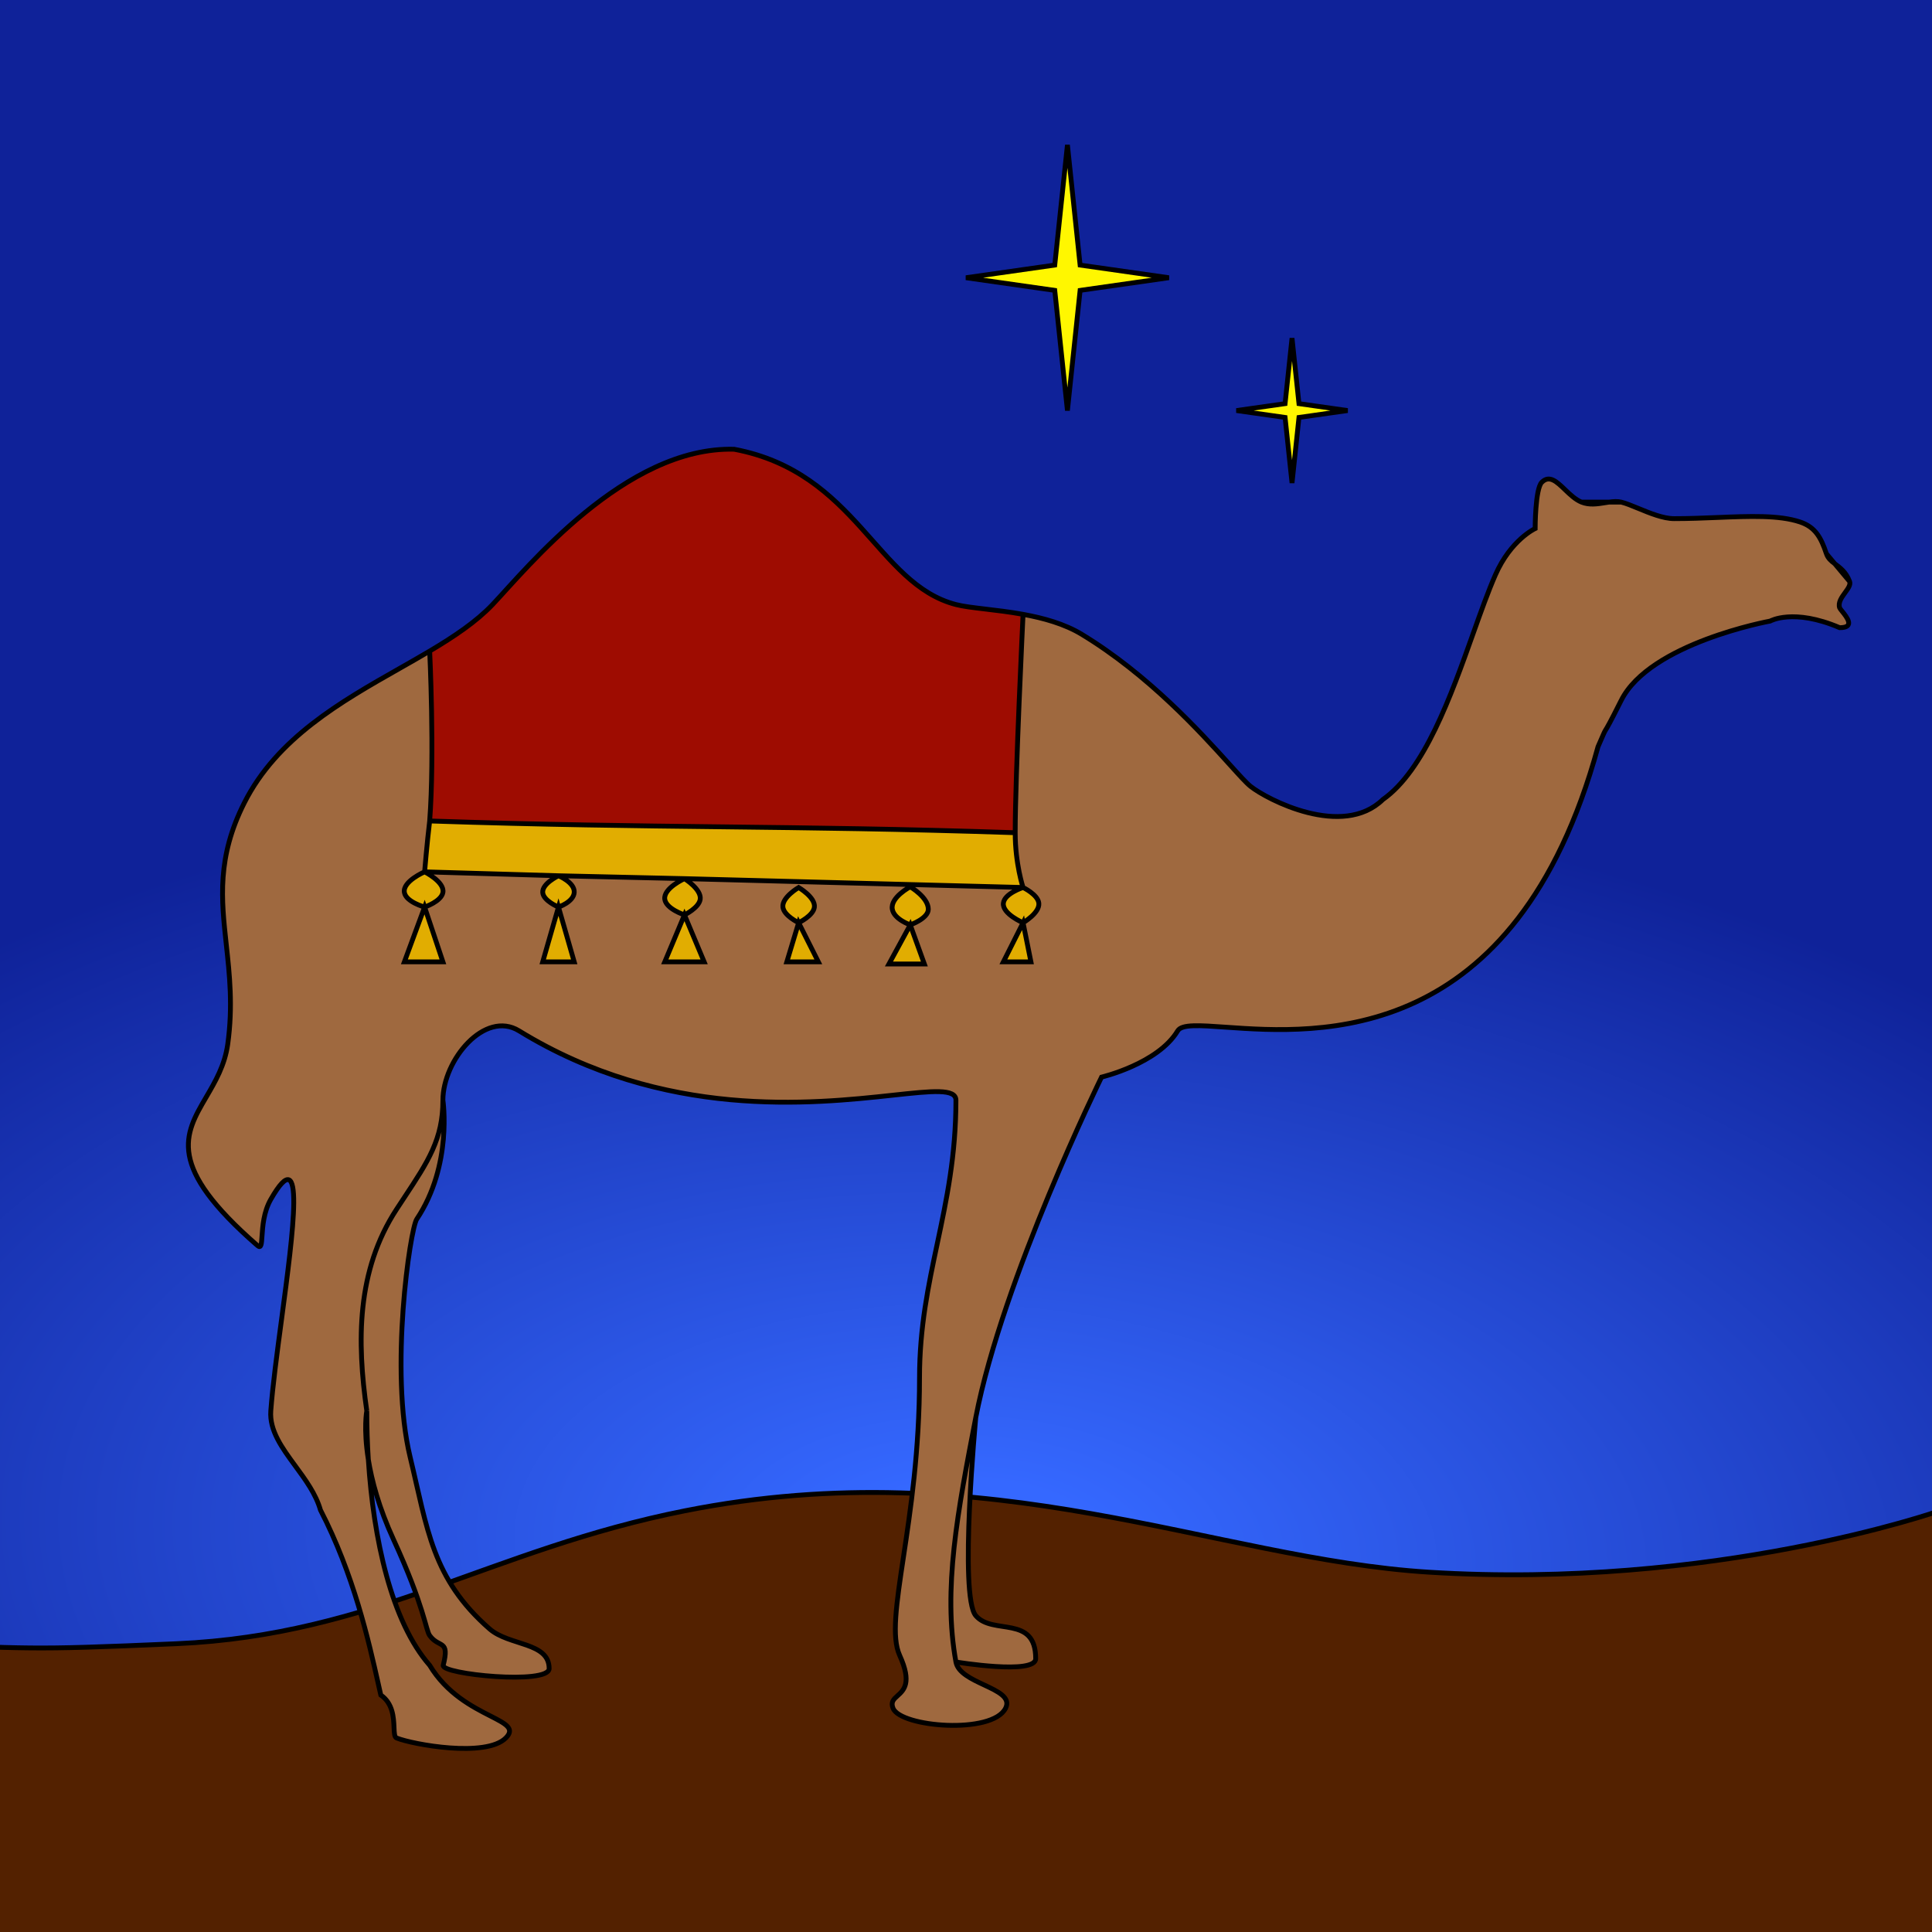
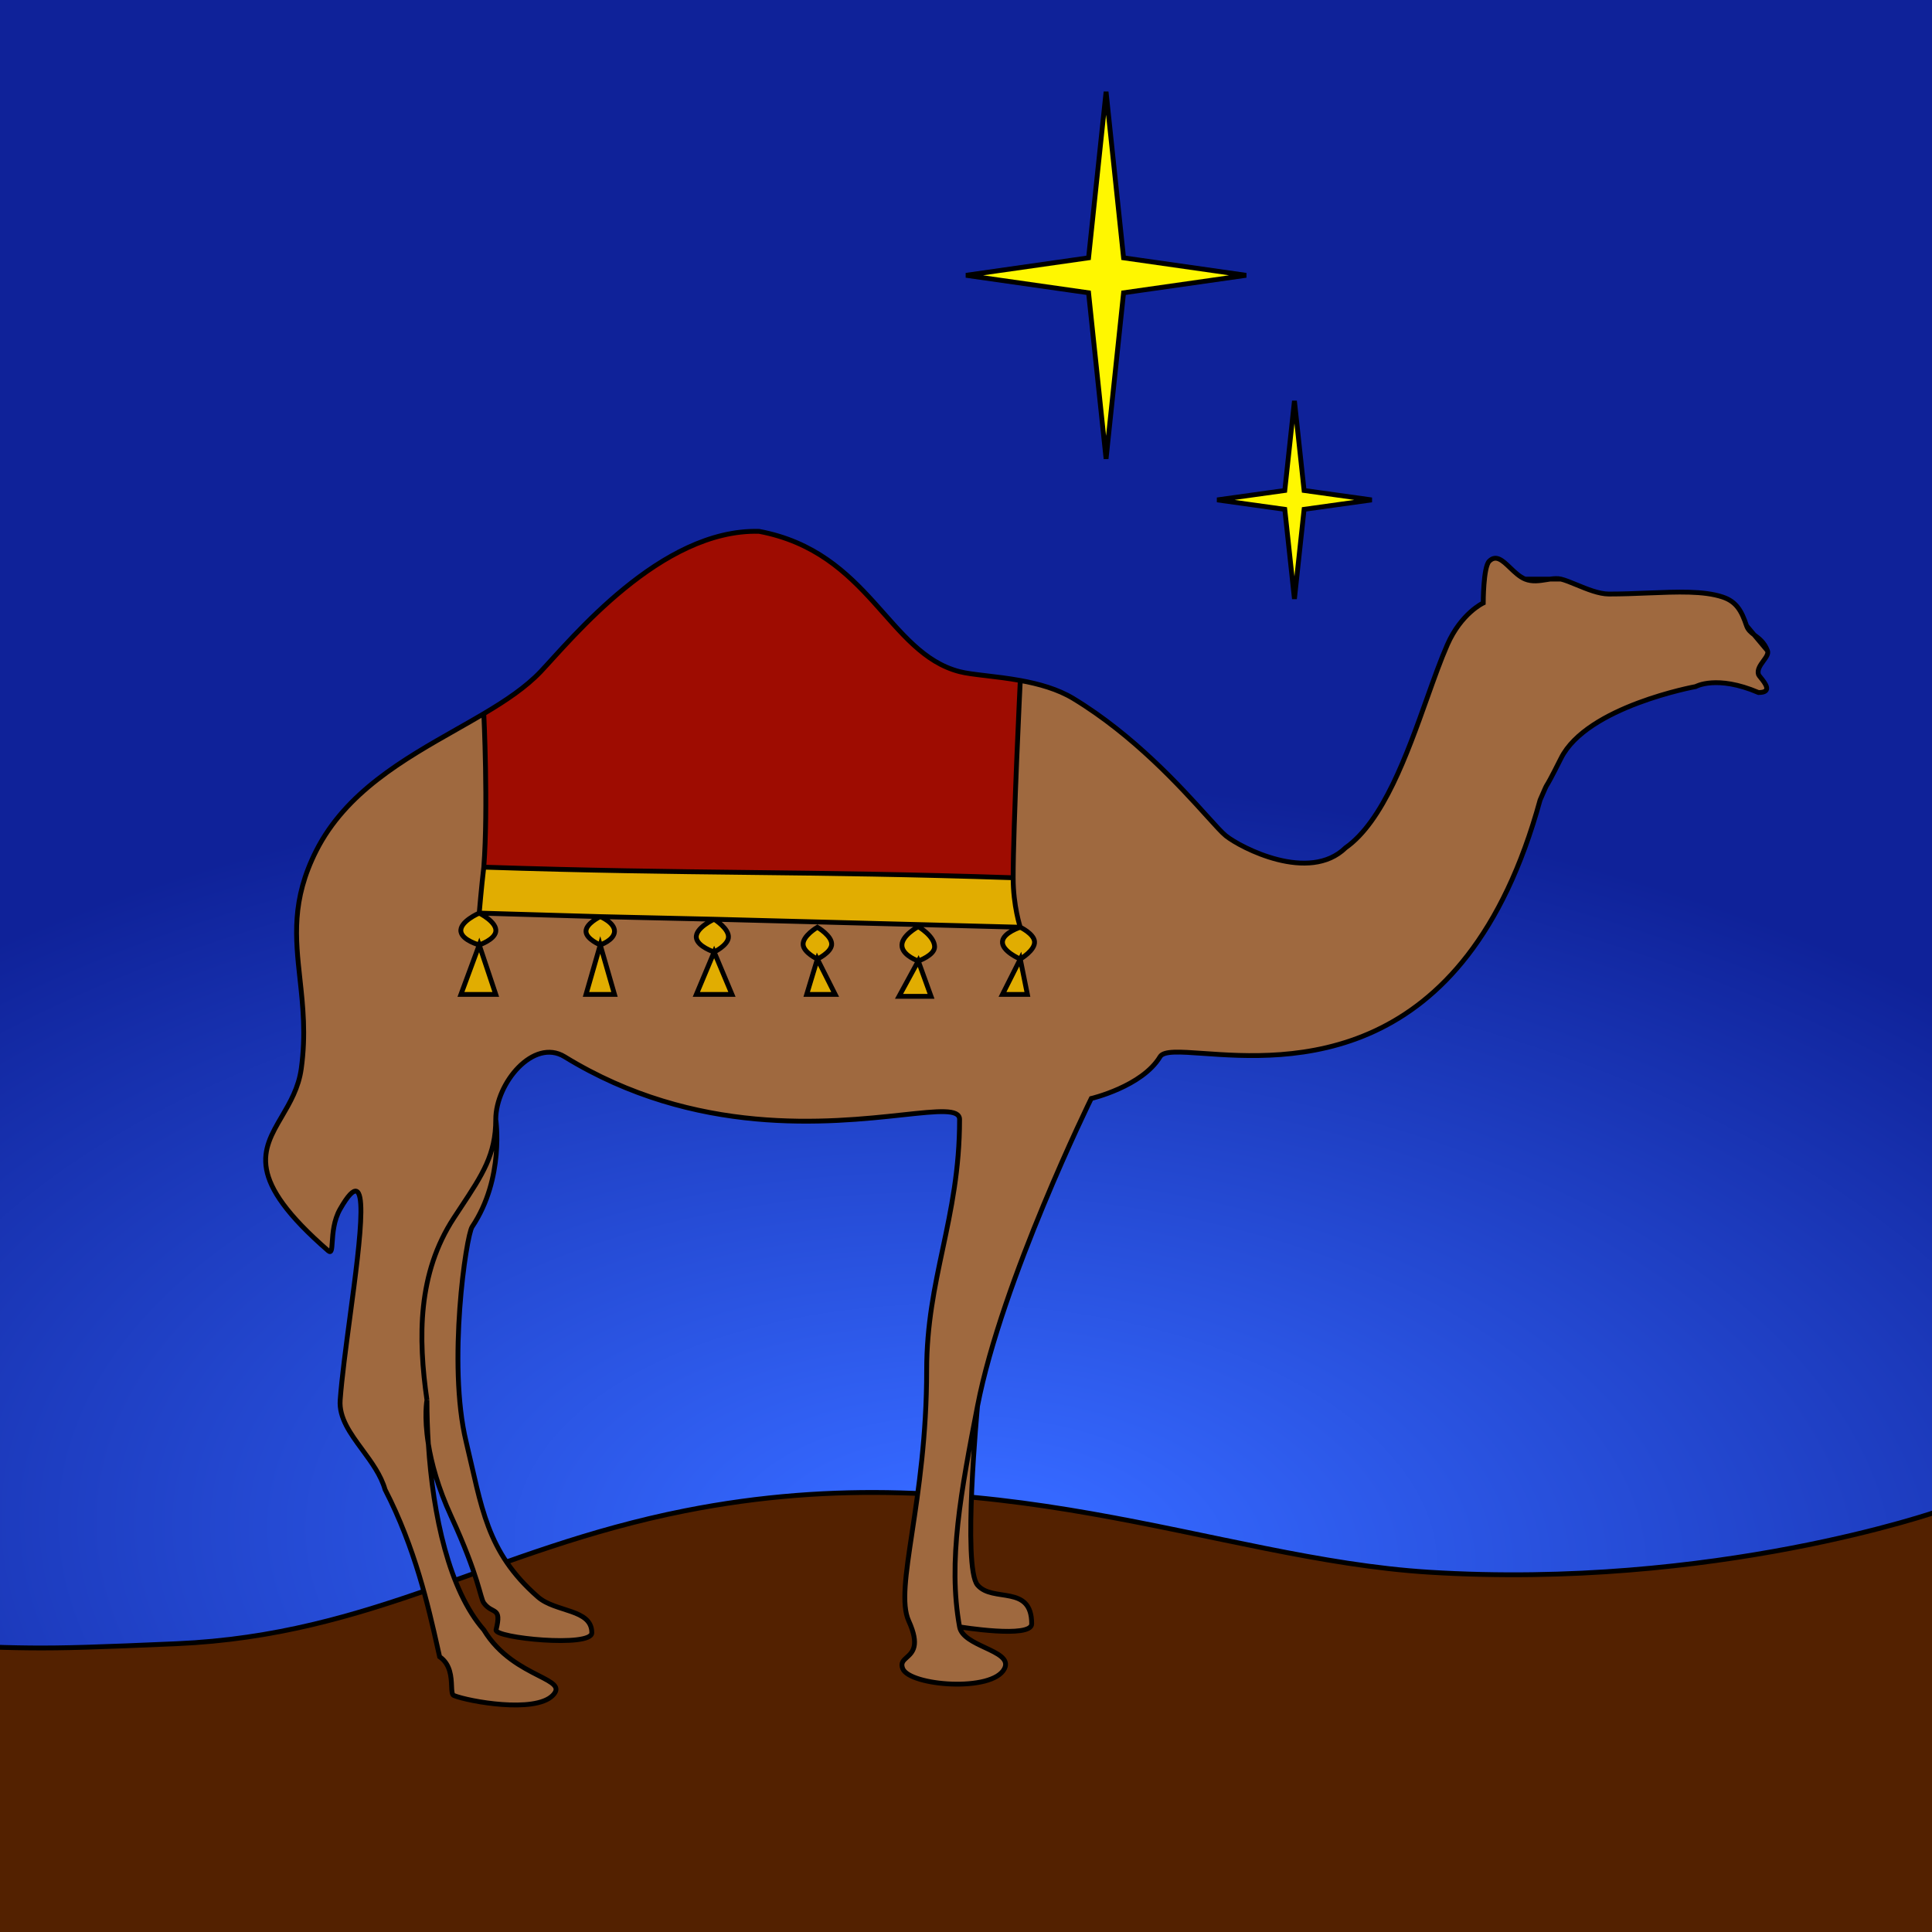
<svg xmlns="http://www.w3.org/2000/svg" width="400" height="400" viewBox="0 0 400 400" fill="none">
  <g clip-path="url(#clip0_76_554)">
    <rect width="400" height="400" fill="url(#paint0_radial_76_554)" />
    <path d="M-138 415.966C-138 415.966 -76.588 338.867 -24.1 340.313C8.639 341.215 3.792 341.739 36.514 340.313C77.388 338.532 101.546 320.791 141.754 312.803C205.212 300.196 251.57 322.739 295.786 325.5C354.891 329.191 401.526 312.803 401.526 312.803L441.026 625.5L-44.974 633.5L-138 415.966Z" fill="#532100" stroke="black" />
-     <path d="M91.699 227.79C91.699 235.834 88.634 240.473 83.722 247.909C83.203 248.694 82.664 249.511 82.105 250.367C73.804 263.074 73.882 277.733 75.938 292.1C75.938 295.371 76.04 298.757 76.259 302.179C76.955 306.527 78.445 312.148 81.487 318.772C87.871 332.679 88.135 337.48 88.958 338.613C90.947 341.349 93.136 339.297 91.765 344.781C91.298 346.651 113.694 348.875 113.694 345.454C113.694 339.938 105.437 340.807 101.359 337.244C89.458 326.848 88.505 316.543 84.913 301.668C80.585 283.746 84.913 254.461 86.283 252.409C93.743 241.237 91.699 227.79 91.699 227.79Z" fill="#9F693F" />
-     <path d="M202.026 293.469C198.26 312.945 195.174 329.045 197.915 344.096C197.915 344.096 214.428 346.822 214.428 343.402C214.428 334.274 205.52 338.613 202.026 334.508C198.533 330.403 202.026 293.469 202.026 293.469Z" fill="#9F693F" />
-     <path d="M197.915 125.166C181.468 120.909 177.357 97.8 152.002 93.011C129.458 92.407 109.016 117.749 101.978 125.166C98.596 128.73 94.03 131.789 88.958 134.802C88.958 134.802 90.002 156.238 88.958 169.973C136.567 171.555 162.576 170.822 210.185 172.404C210.185 160.803 211.815 127.193 211.815 127.193C206.196 126.172 200.83 125.921 197.915 125.166Z" fill="#9E0C01" />
-     <path d="M210.185 172.404C162.576 170.822 136.567 171.555 88.958 169.973C88.422 174.403 87.91 180.506 87.91 180.506L115.626 181.316L141.711 181.913L211.815 183.747C211.815 183.747 210.185 178.886 210.185 172.404Z" fill="#E1AD01" />
-     <path fill-rule="evenodd" clip-rule="evenodd" d="M184.918 226.741C168.129 228.556 137.483 231.868 107.46 213.422C100.361 209.061 91.699 219.468 91.699 227.79C91.699 235.834 88.634 240.473 83.722 247.909C83.203 248.694 82.664 249.511 82.105 250.367C73.804 263.074 73.882 277.733 75.938 292.1C75.938 295.371 76.04 298.757 76.259 302.179C77.306 318.552 81.022 335.726 88.958 344.781C92.496 350.66 97.829 353.383 101.477 355.245C104.746 356.914 106.662 357.892 104.719 359.832C100.607 363.937 85.531 361.2 82.105 359.832C81.662 359.655 81.627 358.809 81.579 357.671C81.494 355.644 81.37 352.69 78.84 350.938C78.683 350.248 78.521 349.525 78.353 348.772C76.298 339.611 73.244 325.998 66.344 312.625C65.398 309.312 63.236 306.365 61.136 303.503C58.397 299.769 55.762 296.178 56.065 292.1C56.441 287.027 57.363 280.124 58.296 273.14C60.759 254.692 63.298 235.676 56.065 248.314C54.579 250.911 54.379 253.925 54.246 255.914C54.135 257.594 54.072 258.544 53.324 257.893C34.358 241.385 38.154 234.896 42.703 227.121C44.564 223.94 46.55 220.544 47.156 216.159C48.24 208.314 47.529 201.786 46.855 195.605C45.825 186.154 44.883 177.514 50.583 166.215C57.355 152.791 70.631 145.256 82.707 138.402C84.842 137.19 86.94 136 88.958 134.802C88.958 134.802 90.002 156.238 88.958 169.973C88.422 174.403 87.91 180.506 87.91 180.506C87.91 180.506 83.334 182.466 83.722 184.766C84.059 186.757 87.91 187.798 87.91 187.798L83.722 199.142H91.699L87.91 187.798C87.91 187.798 91.38 186.634 91.699 184.766C92.073 182.571 87.91 180.506 87.91 180.506L115.626 181.316C115.626 181.316 112.245 182.916 112.365 184.766C112.477 186.501 115.626 187.798 115.626 187.798L112.365 199.142H118.886L115.626 187.798C115.626 187.798 118.762 186.746 118.886 184.766C119.017 182.685 115.626 181.316 115.626 181.316L141.711 181.913C141.711 181.913 137.322 183.895 137.635 186.178C137.911 188.192 141.711 189.419 141.711 189.419L137.635 199.142H145.787L141.711 189.419C141.711 189.419 144.729 187.957 144.972 186.178C145.255 184.101 141.711 181.913 141.711 181.913L211.815 183.747C211.815 183.747 207.964 184.967 207.739 186.988C207.492 189.219 211.815 191.039 211.815 191.039L207.739 199.142H213.445L211.815 191.039C211.815 191.039 215.3 189.006 215.076 186.988C214.877 185.204 211.815 183.747 211.815 183.747C211.815 183.747 210.185 178.886 210.185 172.404C210.185 160.803 211.815 127.193 211.815 127.193C216.027 127.959 220.382 129.157 223.955 131.323C237.825 139.735 248.578 151.635 254.553 158.246C256.568 160.476 258.039 162.104 258.903 162.795C262.33 165.531 277.966 173.665 286.314 165.531C294.924 159.464 300.392 144.109 304.981 131.22C306.601 126.67 308.112 122.427 309.613 119.009C312.797 111.757 317.836 109.43 317.836 109.43C317.836 109.43 317.836 101.22 319.207 99.852C320.785 98.276 322.295 99.724 324.01 101.371C325.053 102.372 326.173 103.446 327.43 103.957C329.044 104.614 330.714 104.343 332.286 104.089C332.573 104.043 332.857 103.997 333.137 103.957H335.653C336.621 104.193 337.848 104.699 339.188 105.251C341.586 106.24 344.345 107.378 346.618 107.378C349.685 107.378 352.692 107.256 355.564 107.14C362.317 106.866 368.331 106.622 372.657 108.062C375.82 109.115 377.001 111.247 378.14 114.644C378.455 115.583 379.119 116.143 379.88 116.724L382.936 120.377C383.195 121.064 382.623 121.85 382.004 122.7C381.29 123.682 380.514 124.75 380.881 125.85C380.923 125.977 381.128 126.231 381.387 126.553C382.368 127.768 384.132 129.955 380.881 129.955C371.287 125.85 366.49 128.587 366.49 128.587C366.49 128.587 341.604 133.125 335.653 145.007C333.255 149.795 332.723 150.655 332.458 151.084C332.422 151.141 332.392 151.19 332.363 151.24C332.169 151.567 332.016 151.918 330.856 154.585C313.78 216.919 272.828 214.018 253.746 212.667C248.324 212.283 244.668 212.024 243.828 213.422C239.716 220.264 228.066 223.001 228.066 223.001C228.066 223.001 207.595 264.668 202.026 293.469C198.26 312.945 195.174 329.045 197.915 344.096C198.317 346.303 201.127 347.62 203.745 348.846C206.644 350.205 209.307 351.453 208.194 353.675C205.453 359.148 186.469 357.603 184.895 353.675C184.379 352.387 185.03 351.803 185.823 351.091C187.137 349.912 188.84 348.384 186.265 342.728C184.55 338.96 185.583 332.105 187.042 322.421C188.497 312.763 190.377 300.29 190.377 285.259C190.377 274.82 192.203 266.205 194.057 257.454C195.971 248.426 197.915 239.255 197.915 227.79C197.915 225.337 193.037 225.864 184.918 226.741ZM162.09 187.798C161.866 185.78 165.351 183.747 165.351 183.747C165.351 183.747 168.836 185.78 168.611 187.798C168.413 189.583 165.351 191.039 165.351 191.039L169.427 199.142H162.905L165.351 191.039C165.351 191.039 162.288 189.583 162.09 187.798ZM188.455 183.603C188.455 183.603 184.302 185.783 184.742 188.243C185.119 190.346 188.455 191.484 188.455 191.484L184.047 199.586H191.381L188.455 191.484C188.455 191.484 192.196 190.176 192.196 188.243C192.196 185.773 188.455 183.603 188.455 183.603Z" fill="#9F693F" />
-     <path d="M87.91 180.506C87.91 180.506 83.334 182.466 83.722 184.766C84.059 186.757 87.91 187.798 87.91 187.798C87.91 187.798 91.38 186.634 91.699 184.766C92.073 182.571 87.91 180.506 87.91 180.506Z" fill="#E1AD01" />
-     <path d="M87.91 187.798L83.722 199.142H91.699L87.91 187.798Z" fill="#E1AD01" />
-     <path d="M115.626 181.316C115.626 181.316 112.245 182.916 112.365 184.766C112.477 186.501 115.626 187.798 115.626 187.798C115.626 187.798 118.762 186.746 118.886 184.766C119.017 182.685 115.626 181.316 115.626 181.316Z" fill="#E1AD01" />
-     <path d="M115.626 187.798L112.365 199.142H118.886L115.626 187.798Z" fill="#E1AD01" />
-     <path d="M141.711 181.913C141.711 181.913 137.322 183.895 137.635 186.178C137.911 188.192 141.711 189.419 141.711 189.419C141.711 189.419 144.729 187.957 144.972 186.178C145.255 184.101 141.711 181.913 141.711 181.913Z" fill="#E1AD01" />
-     <path d="M141.711 189.419L137.635 199.142H145.787L141.711 189.419Z" fill="#E1AD01" />
-     <path d="M165.351 183.747C165.351 183.747 161.866 185.78 162.09 187.798C162.288 189.583 165.351 191.039 165.351 191.039L162.905 199.142H169.427L165.351 191.039C165.351 191.039 168.413 189.583 168.611 187.798C168.836 185.78 165.351 183.747 165.351 183.747Z" fill="#E1AD01" />
-     <path d="M188.455 183.603C188.455 183.603 184.302 185.783 184.742 188.243C185.119 190.346 188.455 191.484 188.455 191.484L184.047 199.586H191.381L188.455 191.484C188.455 191.484 192.196 190.176 192.196 188.243C192.196 185.773 188.455 183.603 188.455 183.603Z" fill="#E1AD01" />
-     <path d="M211.815 183.747C211.815 183.747 207.964 184.967 207.739 186.988C207.492 189.219 211.815 191.039 211.815 191.039L207.739 199.142H213.445L211.815 191.039C211.815 191.039 215.3 189.006 215.076 186.988C214.877 185.204 211.815 183.747 211.815 183.747Z" fill="#E1AD01" />
-     <path d="M197.915 344.096C195.174 329.045 198.26 312.945 202.026 293.469M197.915 344.096C197.915 344.096 214.428 346.822 214.428 343.402C214.428 334.274 205.52 338.613 202.026 334.508C198.533 330.403 202.026 293.469 202.026 293.469M197.915 344.096C198.317 346.303 201.127 347.62 203.745 348.846C206.644 350.205 209.307 351.453 208.194 353.675C205.453 359.148 186.469 357.603 184.895 353.675C184.379 352.387 185.03 351.803 185.823 351.091C187.137 349.912 188.84 348.384 186.265 342.728C184.55 338.96 185.583 332.105 187.042 322.421C188.497 312.763 190.377 300.29 190.377 285.259C190.377 274.82 192.203 266.205 194.057 257.454C195.971 248.426 197.915 239.255 197.915 227.79C197.915 225.337 193.037 225.864 184.918 226.741C168.129 228.556 137.483 231.868 107.46 213.422C100.361 209.061 91.699 219.468 91.699 227.79M202.026 293.469C207.595 264.668 228.066 223.001 228.066 223.001C228.066 223.001 239.716 220.264 243.828 213.422C244.668 212.024 248.324 212.283 253.746 212.667C272.828 214.018 313.78 216.919 330.856 154.585C332.016 151.918 332.169 151.567 332.363 151.24C332.392 151.19 332.422 151.141 332.458 151.084C332.723 150.655 333.255 149.795 335.653 145.007C341.604 133.125 366.49 128.587 366.49 128.587C366.49 128.587 371.287 125.85 380.881 129.955C384.132 129.955 382.368 127.768 381.387 126.553C381.128 126.231 380.923 125.977 380.881 125.85C380.514 124.75 381.29 123.682 382.004 122.7C382.623 121.85 383.195 121.064 382.936 120.377M327.43 103.957H333.137M327.43 103.957C326.173 103.446 325.053 102.372 324.01 101.371C322.295 99.724 320.785 98.276 319.207 99.852C317.836 101.22 317.836 109.43 317.836 109.43C317.836 109.43 312.797 111.757 309.613 119.009C308.112 122.427 306.601 126.67 304.981 131.22C300.392 144.109 294.924 159.464 286.314 165.531C277.966 173.665 262.33 165.531 258.903 162.795C258.039 162.104 256.568 160.476 254.553 158.246C248.578 151.635 237.825 139.735 223.955 131.323C220.382 129.157 216.027 127.959 211.815 127.193M327.43 103.957C329.044 104.614 330.714 104.343 332.286 104.089C332.573 104.043 332.857 103.997 333.137 103.957M91.699 227.79C91.699 227.79 93.743 241.237 86.283 252.409C84.913 254.461 80.585 283.746 84.913 301.668C88.505 316.543 89.458 326.848 101.359 337.244C105.437 340.807 113.694 339.938 113.694 345.454C113.694 348.875 91.298 346.651 91.765 344.781C93.136 339.297 90.947 341.349 88.958 338.613C88.135 337.48 87.871 332.679 81.487 318.772C78.445 312.148 76.955 306.527 76.259 302.179M91.699 227.79C91.699 235.834 88.634 240.473 83.722 247.909C83.203 248.694 82.664 249.511 82.105 250.367C73.804 263.074 73.882 277.733 75.938 292.1M335.653 103.957H333.137M335.653 103.957C334.878 103.768 334.029 103.831 333.137 103.957M335.653 103.957C336.621 104.193 337.848 104.699 339.188 105.251C341.586 106.24 344.345 107.378 346.618 107.378C349.685 107.378 352.692 107.256 355.564 107.14C362.317 106.866 368.331 106.622 372.657 108.062C375.82 109.115 377.001 111.247 378.14 114.644M378.14 114.644C378.455 115.583 379.119 116.143 379.88 116.724M378.14 114.644L379.88 116.724M382.936 120.377L379.88 116.724M382.936 120.377C382.189 118.388 380.941 117.535 379.88 116.724M75.938 292.1C75.938 295.371 76.04 298.757 76.259 302.179M75.938 292.1C75.938 292.1 75.23 295.749 76.259 302.179M76.259 302.179C77.306 318.552 81.022 335.726 88.958 344.781C92.496 350.66 97.829 353.383 101.477 355.245C104.746 356.914 106.662 357.892 104.719 359.832C100.607 363.937 85.531 361.2 82.105 359.832C81.662 359.655 81.627 358.809 81.579 357.671C81.494 355.644 81.37 352.69 78.84 350.938C78.683 350.248 78.521 349.525 78.353 348.772C76.298 339.611 73.244 325.998 66.344 312.625C65.398 309.312 63.236 306.365 61.136 303.503C58.397 299.769 55.762 296.178 56.065 292.1C56.441 287.027 57.363 280.124 58.296 273.14C60.759 254.692 63.298 235.676 56.065 248.314C54.579 250.911 54.379 253.925 54.246 255.914C54.135 257.594 54.072 258.544 53.324 257.893C34.358 241.385 38.154 234.896 42.703 227.121C44.564 223.94 46.55 220.544 47.156 216.159C48.24 208.314 47.529 201.786 46.855 195.605C45.825 186.154 44.883 177.514 50.583 166.215C57.355 152.791 70.631 145.256 82.707 138.402C84.842 137.19 86.94 136 88.958 134.802M88.958 134.802C94.03 131.789 98.596 128.73 101.978 125.166C109.016 117.749 129.458 92.407 152.002 93.011C177.357 97.8 181.468 120.909 197.915 125.166C200.83 125.921 206.196 126.172 211.815 127.193M88.958 134.802C88.958 134.802 90.002 156.238 88.958 169.973M88.958 169.973C136.567 171.555 162.576 170.822 210.185 172.404M88.958 169.973C88.422 174.403 87.91 180.506 87.91 180.506M210.185 172.404C210.185 160.803 211.815 127.193 211.815 127.193M210.185 172.404C210.185 178.886 211.815 183.747 211.815 183.747M87.91 180.506C87.91 180.506 83.334 182.466 83.722 184.766C84.059 186.757 87.91 187.798 87.91 187.798M87.91 180.506C87.91 180.506 92.073 182.571 91.699 184.766C91.38 186.634 87.91 187.798 87.91 187.798M87.91 180.506L115.626 181.316M211.815 183.747L141.711 181.913M211.815 183.747C211.815 183.747 207.964 184.967 207.739 186.988C207.492 189.219 211.815 191.039 211.815 191.039M211.815 183.747C211.815 183.747 214.877 185.204 215.076 186.988C215.3 189.006 211.815 191.039 211.815 191.039M87.91 187.798L83.722 199.142H91.699L87.91 187.798ZM115.626 181.316C115.626 181.316 112.245 182.916 112.365 184.766C112.477 186.501 115.626 187.798 115.626 187.798M115.626 181.316C115.626 181.316 119.017 182.685 118.886 184.766C118.762 186.746 115.626 187.798 115.626 187.798M115.626 181.316L141.711 181.913M115.626 187.798L112.365 199.142H118.886L115.626 187.798ZM141.711 181.913C141.711 181.913 137.322 183.895 137.635 186.178C137.911 188.192 141.711 189.419 141.711 189.419M141.711 181.913C141.711 181.913 145.255 184.101 144.972 186.178C144.729 187.957 141.711 189.419 141.711 189.419M141.711 189.419L137.635 199.142H145.787L141.711 189.419ZM165.351 191.039C165.351 191.039 162.288 189.583 162.09 187.798C161.866 185.78 165.351 183.747 165.351 183.747C165.351 183.747 168.836 185.78 168.611 187.798C168.413 189.583 165.351 191.039 165.351 191.039ZM165.351 191.039L162.905 199.142H169.427L165.351 191.039ZM188.455 191.484C188.455 191.484 185.119 190.346 184.742 188.243C184.302 185.783 188.455 183.603 188.455 183.603C188.455 183.603 192.196 185.773 192.196 188.243C192.196 190.176 188.455 191.484 188.455 191.484ZM188.455 191.484L184.047 199.586H191.381L188.455 191.484ZM211.815 191.039L207.739 199.142H213.445L211.815 191.039Z" stroke="black" />
-     <path d="M218.375 54.881L221 30L223.625 54.881L242 57.5L223.625 60.119L221 85L218.375 60.119L200 57.5L218.375 54.881Z" fill="#FFF700" stroke="black" />
-     <path d="M266.062 83.571L267.5 70L268.938 83.571L279 85L268.938 86.429L267.5 100L266.062 86.429L256 85L266.062 83.571Z" fill="#FFF700" stroke="black" />
+     <path d="M102.643 231.762C102.643 239.028 99.873 243.219 95.432 249.936C94.963 250.646 94.475 251.384 93.97 252.157C86.465 263.636 86.536 276.878 88.394 289.856C88.394 292.811 88.487 295.87 88.685 298.961C89.314 302.889 90.661 307.966 93.411 313.95C99.183 326.513 99.421 330.85 100.165 331.873C101.964 334.345 103.943 332.491 102.704 337.445C102.281 339.134 122.529 341.143 122.529 338.053C122.529 333.071 115.064 333.855 111.377 330.637C100.617 321.245 99.756 311.937 96.508 298.499C92.595 282.31 96.508 255.855 97.747 254.001C104.492 243.909 102.643 231.762 102.643 231.762Z" fill="#9F693F" />
+     <path d="M202.387 291.093C198.983 308.687 196.192 323.23 198.67 336.827C198.67 336.827 213.599 339.289 213.599 336.199C213.599 327.954 205.545 331.873 202.387 328.165C199.229 324.457 202.387 291.093 202.387 291.093Z" fill="#9F693F" />
+     <path d="M198.67 139.057C183.801 135.211 180.084 114.336 157.162 110.01C136.781 109.465 118.3 132.356 111.936 139.057C108.879 142.277 104.751 145.04 100.165 147.761C100.165 147.761 101.109 167.125 100.165 179.533C143.207 180.962 166.721 180.3 209.763 181.729C209.763 171.25 211.237 140.888 211.237 140.888C206.157 139.966 201.306 139.739 198.67 139.057Z" fill="#9E0C01" />
+     <path d="M209.763 181.729C166.721 180.3 143.207 180.962 100.165 179.533C99.681 183.535 99.218 189.048 99.218 189.048L124.275 189.78L147.858 190.319L211.237 191.976C211.237 191.976 209.763 187.584 209.763 181.729Z" fill="#E1AD01" />
+     <path fill-rule="evenodd" clip-rule="evenodd" d="M186.92 230.815C171.742 232.454 144.036 235.446 116.892 218.783C110.475 214.843 102.643 224.245 102.643 231.762C102.643 239.028 99.873 243.219 95.432 249.936C94.963 250.646 94.475 251.384 93.97 252.157C86.465 263.636 86.536 276.878 88.394 289.856C88.394 292.811 88.487 295.87 88.685 298.961C89.632 313.751 92.991 329.266 100.165 337.445C103.365 342.756 108.186 345.215 111.484 346.898C114.439 348.405 116.171 349.289 114.414 351.042C110.697 354.75 97.068 352.278 93.97 351.042C93.57 350.882 93.538 350.118 93.495 349.089C93.418 347.259 93.305 344.59 91.019 343.007C90.877 342.384 90.73 341.731 90.577 341.051C88.72 332.775 85.959 320.478 79.721 308.397C78.866 305.404 76.911 302.743 75.013 300.157C72.536 296.784 70.154 293.54 70.428 289.856C70.768 285.274 71.602 279.038 72.445 272.728C74.672 256.064 76.967 238.886 70.428 250.303C69.084 252.648 68.903 255.371 68.784 257.168C68.683 258.686 68.626 259.543 67.95 258.955C50.803 244.043 54.235 238.181 58.347 231.158C60.03 228.284 61.826 225.217 62.374 221.255C63.354 214.168 62.711 208.271 62.102 202.688C61.17 194.15 60.319 186.345 65.472 176.139C71.594 164.012 83.597 157.205 94.514 151.014C96.445 149.919 98.341 148.844 100.165 147.761C100.165 147.761 101.109 167.125 100.165 179.533C99.681 183.535 99.218 189.048 99.218 189.048C99.218 189.048 95.081 190.819 95.432 192.897C95.736 194.695 99.218 195.636 99.218 195.636L95.432 205.883H102.643L99.218 195.636C99.218 195.636 102.355 194.584 102.643 192.897C102.982 190.914 99.218 189.048 99.218 189.048L124.275 189.78C124.275 189.78 121.219 191.225 121.327 192.897C121.428 194.464 124.275 195.636 124.275 195.636L121.327 205.883H127.223L124.275 195.636C124.275 195.636 127.11 194.685 127.223 192.897C127.341 191.017 124.275 189.78 124.275 189.78L147.858 190.319C147.858 190.319 143.89 192.11 144.173 194.172C144.423 195.992 147.858 197.099 147.858 197.099L144.173 205.883H151.543L147.858 197.099C147.858 197.099 150.586 195.779 150.806 194.172C151.062 192.295 147.858 190.319 147.858 190.319L211.237 191.976C211.237 191.976 207.755 193.078 207.552 194.904C207.328 196.919 211.237 198.563 211.237 198.563L207.552 205.883H212.711L211.237 198.563C211.237 198.563 214.388 196.727 214.185 194.904C214.005 193.292 211.237 191.976 211.237 191.976C211.237 191.976 209.763 187.584 209.763 181.729C209.763 171.25 211.237 140.888 211.237 140.888C215.045 141.58 218.982 142.662 222.212 144.619C234.752 152.218 244.473 162.967 249.875 168.94C251.696 170.954 253.027 172.425 253.808 173.049C256.906 175.521 271.042 182.868 278.589 175.521C286.373 170.04 291.316 156.169 295.465 144.526C296.93 140.415 298.296 136.583 299.653 133.495C302.532 126.944 307.088 124.842 307.088 124.842C307.088 124.842 307.087 117.426 308.326 116.19C309.754 114.766 311.118 116.074 312.669 117.561C313.612 118.466 314.624 119.436 315.761 119.898C317.22 120.491 318.73 120.247 320.151 120.017C320.41 119.975 320.667 119.934 320.92 119.898H323.195C324.07 120.111 325.18 120.568 326.391 121.067C328.559 121.961 331.053 122.988 333.108 122.988C335.881 122.988 338.599 122.878 341.196 122.773C347.302 122.526 352.738 122.305 356.65 123.606C359.509 124.557 360.576 126.483 361.606 129.552C361.891 130.401 362.492 130.906 363.179 131.431L365.943 134.731C366.176 135.351 365.659 136.061 365.1 136.83C364.454 137.717 363.752 138.681 364.084 139.675C364.122 139.79 364.307 140.019 364.542 140.31C365.429 141.408 367.024 143.383 364.084 143.383C355.411 139.675 351.074 142.147 351.074 142.147C351.074 142.147 328.575 146.247 323.195 156.98C321.027 161.306 320.546 162.082 320.306 162.47C320.274 162.521 320.247 162.566 320.22 162.611C320.045 162.906 319.907 163.224 318.859 165.632C303.421 221.941 266.397 219.321 249.146 218.1C244.244 217.754 240.938 217.52 240.179 218.783C236.461 224.963 225.929 227.435 225.929 227.435C225.929 227.435 207.422 265.075 202.387 291.093C198.983 308.687 196.192 323.23 198.67 336.827C199.033 338.82 201.575 340.01 203.941 341.118C206.562 342.345 208.969 343.472 207.963 345.479C205.485 350.423 188.322 349.028 186.899 345.479C186.433 344.316 187.022 343.788 187.738 343.146C188.926 342.081 190.466 340.7 188.138 335.591C186.587 332.187 187.521 325.995 188.84 317.247C190.156 308.522 191.855 297.255 191.855 283.676C191.855 274.246 193.506 266.464 195.183 258.559C196.913 250.404 198.67 242.119 198.67 231.762C198.67 229.546 194.26 230.022 186.92 230.815ZM166.282 195.636C166.079 193.812 169.23 191.976 169.23 191.976C169.23 191.976 172.381 193.812 172.178 195.636C171.998 197.247 169.23 198.563 169.23 198.563L172.915 205.883H167.019L169.23 198.563C169.23 198.563 166.461 197.247 166.282 195.636ZM190.118 191.846C190.118 191.846 186.364 193.815 186.761 196.037C187.101 197.937 190.118 198.965 190.118 198.965L186.133 206.284H192.763L190.118 198.965C190.118 198.965 193.5 197.783 193.5 196.037C193.5 193.806 190.118 191.846 190.118 191.846Z" fill="#9F693F" />
+     <path d="M99.218 189.048C99.218 189.048 95.081 190.819 95.432 192.897C95.736 194.695 99.218 195.636 99.218 195.636C99.218 195.636 102.355 194.584 102.643 192.897C102.982 190.914 99.218 189.048 99.218 189.048Z" fill="#E1AD01" />
+     <path d="M99.218 195.636L95.432 205.883H102.643L99.218 195.636Z" fill="#E1AD01" />
+     <path d="M124.275 189.78C124.275 189.78 121.219 191.225 121.327 192.897C121.428 194.464 124.275 195.636 124.275 195.636C124.275 195.636 127.11 194.685 127.223 192.897C127.341 191.017 124.275 189.78 124.275 189.78Z" fill="#E1AD01" />
+     <path d="M124.275 195.636L121.327 205.883H127.223L124.275 195.636Z" fill="#E1AD01" />
+     <path d="M147.858 190.319C147.858 190.319 143.89 192.11 144.173 194.172C144.423 195.992 147.858 197.099 147.858 197.099C147.858 197.099 150.586 195.779 150.806 194.172C151.062 192.295 147.858 190.319 147.858 190.319Z" fill="#E1AD01" />
+     <path d="M147.858 197.099L144.173 205.883H151.543L147.858 197.099Z" fill="#E1AD01" />
+     <path d="M169.23 191.976C169.23 191.976 166.079 193.812 166.282 195.636C166.461 197.247 169.23 198.563 169.23 198.563L167.019 205.883H172.915L169.23 198.563C169.23 198.563 171.998 197.247 172.178 195.636C172.381 193.812 169.23 191.976 169.23 191.976Z" fill="#E1AD01" />
+     <path d="M190.118 191.846C190.118 191.846 186.364 193.815 186.761 196.037C187.101 197.937 190.118 198.965 190.118 198.965L186.133 206.284H192.763L190.118 198.965C190.118 198.965 193.5 197.783 193.5 196.037C193.5 193.806 190.118 191.846 190.118 191.846Z" fill="#E1AD01" />
+     <path d="M211.237 191.976C211.237 191.976 207.755 193.078 207.552 194.904C207.328 196.919 211.237 198.563 211.237 198.563L207.552 205.883H212.711L211.237 198.563C211.237 198.563 214.388 196.727 214.185 194.904C214.005 193.292 211.237 191.976 211.237 191.976Z" fill="#E1AD01" />
+     <path d="M198.67 336.827C196.192 323.23 198.983 308.687 202.387 291.093M198.67 336.827C198.67 336.827 213.599 339.289 213.599 336.199C213.599 327.954 205.545 331.873 202.387 328.165C199.229 324.457 202.387 291.093 202.387 291.093M198.67 336.827C199.033 338.82 201.575 340.01 203.941 341.118C206.562 342.345 208.969 343.472 207.963 345.479C205.485 350.423 188.322 349.028 186.899 345.479C186.433 344.316 187.022 343.788 187.738 343.146C188.926 342.081 190.466 340.7 188.138 335.591C186.587 332.187 187.521 325.995 188.84 317.247C190.156 308.522 191.855 297.255 191.855 283.676C191.855 274.246 193.506 266.464 195.183 258.559C196.913 250.404 198.67 242.119 198.67 231.762C198.67 229.546 194.26 230.022 186.92 230.815C171.742 232.454 144.036 235.446 116.892 218.783C110.475 214.843 102.643 224.245 102.643 231.762M202.387 291.093C207.422 265.075 225.929 227.435 225.929 227.435C225.929 227.435 236.461 224.963 240.179 218.783C240.938 217.52 244.244 217.754 249.146 218.1C266.397 219.321 303.421 221.941 318.859 165.632C319.907 163.224 320.045 162.906 320.22 162.611C320.247 162.566 320.274 162.521 320.306 162.47C320.546 162.082 321.027 161.306 323.195 156.98C328.575 146.247 351.074 142.147 351.074 142.147C351.074 142.147 355.411 139.675 364.084 143.383C367.024 143.383 365.429 141.408 364.542 140.31C364.307 140.019 364.122 139.79 364.084 139.675C363.752 138.681 364.454 137.717 365.1 136.83C365.659 136.061 366.176 135.351 365.943 134.731M315.761 119.898H320.92M315.761 119.898C314.624 119.436 313.612 118.466 312.669 117.561C311.118 116.074 309.754 114.766 308.326 116.19C307.087 117.426 307.088 124.842 307.088 124.842C307.088 124.842 302.532 126.944 299.653 133.495C298.296 136.583 296.93 140.415 295.465 144.526C291.316 156.169 286.373 170.04 278.589 175.521C271.042 182.868 256.906 175.521 253.808 173.049C253.027 172.425 251.696 170.954 249.875 168.94C244.473 162.967 234.752 152.218 222.212 144.619C218.982 142.662 215.045 141.58 211.237 140.888M315.761 119.898C317.22 120.491 318.73 120.247 320.151 120.017C320.41 119.975 320.667 119.934 320.92 119.898M102.643 231.762C102.643 231.762 104.492 243.909 97.747 254.001C96.508 255.855 92.595 282.31 96.508 298.499C99.756 311.937 100.617 321.245 111.377 330.637C115.064 333.855 122.529 333.071 122.529 338.053C122.529 341.143 102.281 339.134 102.704 337.445C103.943 332.491 101.964 334.345 100.165 331.873C99.421 330.85 99.183 326.513 93.411 313.95C90.661 307.966 89.314 302.889 88.685 298.961M102.643 231.762C102.643 239.028 99.873 243.219 95.432 249.936C94.963 250.646 94.475 251.384 93.97 252.157C86.465 263.636 86.536 276.878 88.394 289.856M323.195 119.898H320.92M323.195 119.898C322.495 119.728 321.727 119.784 320.92 119.898M323.195 119.898C324.07 120.111 325.18 120.568 326.391 121.067C328.559 121.961 331.053 122.988 333.108 122.988C335.881 122.988 338.599 122.878 341.196 122.773C347.302 122.526 352.738 122.305 356.65 123.606C359.509 124.557 360.576 126.483 361.606 129.552M361.606 129.552C361.891 130.401 362.492 130.906 363.179 131.431M361.606 129.552L363.179 131.431M365.943 134.731L363.179 131.431M365.943 134.731C365.267 132.935 364.139 132.163 363.179 131.431M88.394 289.856C88.394 292.811 88.487 295.87 88.685 298.961M88.394 289.856C88.394 289.856 87.754 293.152 88.685 298.961M88.685 298.961C89.632 313.751 92.991 329.266 100.165 337.445C103.365 342.756 108.186 345.215 111.484 346.898C114.439 348.405 116.171 349.289 114.414 351.042C110.697 354.75 97.068 352.278 93.97 351.042C93.57 350.882 93.538 350.118 93.495 349.089C93.418 347.259 93.305 344.59 91.019 343.007C90.877 342.384 90.73 341.731 90.577 341.051C88.72 332.775 85.959 320.478 79.721 308.397C78.866 305.404 76.911 302.743 75.013 300.157C72.536 296.784 70.154 293.54 70.428 289.856C70.768 285.274 71.602 279.038 72.445 272.728C74.672 256.064 76.967 238.886 70.428 250.303C69.084 252.648 68.903 255.371 68.784 257.168C68.683 258.686 68.626 259.543 67.95 258.955C50.803 244.043 54.235 238.181 58.347 231.158C60.03 228.284 61.826 225.217 62.374 221.255C63.354 214.168 62.711 208.271 62.102 202.688C61.17 194.15 60.319 186.345 65.472 176.139C71.594 164.012 83.597 157.205 94.514 151.014C96.445 149.919 98.341 148.844 100.165 147.761M100.165 147.761C104.751 145.04 108.879 142.277 111.936 139.057C118.3 132.356 136.781 109.465 157.162 110.01C180.084 114.336 183.801 135.211 198.67 139.057C201.306 139.739 206.157 139.966 211.237 140.888M100.165 147.761C100.165 147.761 101.109 167.125 100.165 179.533M100.165 179.533C143.207 180.962 166.721 180.3 209.763 181.729M100.165 179.533C99.681 183.535 99.218 189.048 99.218 189.048M209.763 181.729C209.763 171.25 211.237 140.888 211.237 140.888M209.763 181.729C209.763 187.584 211.237 191.976 211.237 191.976M99.218 189.048C99.218 189.048 95.081 190.819 95.432 192.897C95.736 194.695 99.218 195.636 99.218 195.636M99.218 189.048C99.218 189.048 102.982 190.914 102.643 192.897C102.355 194.584 99.218 195.636 99.218 195.636M99.218 189.048L124.275 189.78M211.237 191.976L147.858 190.319M211.237 191.976C211.237 191.976 207.755 193.078 207.552 194.904C207.328 196.919 211.237 198.563 211.237 198.563M211.237 191.976C211.237 191.976 214.005 193.292 214.185 194.904C214.388 196.727 211.237 198.563 211.237 198.563M99.218 195.636L95.432 205.883H102.643L99.218 195.636ZM124.275 189.78C124.275 189.78 121.219 191.225 121.327 192.897C121.428 194.464 124.275 195.636 124.275 195.636M124.275 189.78C124.275 189.78 127.341 191.017 127.223 192.897C127.11 194.685 124.275 195.636 124.275 195.636M124.275 189.78L147.858 190.319M124.275 195.636L121.327 205.883H127.223L124.275 195.636ZM147.858 190.319C147.858 190.319 143.89 192.11 144.173 194.172C144.423 195.992 147.858 197.099 147.858 197.099M147.858 190.319C147.858 190.319 151.062 192.295 150.806 194.172C150.586 195.779 147.858 197.099 147.858 197.099M147.858 197.099L144.173 205.883H151.543L147.858 197.099ZM169.23 198.563C169.23 198.563 166.461 197.247 166.282 195.636C166.079 193.812 169.23 191.976 169.23 191.976C169.23 191.976 172.381 193.812 172.178 195.636C171.998 197.247 169.23 198.563 169.23 198.563ZM169.23 198.563L167.019 205.883H172.915L169.23 198.563ZM190.118 198.965C190.118 198.965 187.101 197.937 186.761 196.037C186.364 193.815 190.118 191.846 190.118 191.846C190.118 191.846 193.5 193.806 193.5 196.037C193.5 197.783 190.118 198.965 190.118 198.965ZM190.118 198.965L186.133 206.284H192.763L190.118 198.965ZM211.237 198.563L207.552 205.883H212.711L211.237 198.563Z" stroke="black" />
+     <path d="M225.375 53.381L229 19L232.625 53.381L258 57L232.625 60.619L229 95L225.375 60.619L200 57L225.375 53.381Z" fill="#FFF700" stroke="black" />
+     <path d="M266 101.548L268 83L270 101.548L284 103.5L270 105.452L268 124L266 105.452L252 103.5L266 101.548Z" fill="#FFF700" stroke="black" />
  </g>
  <defs>
    <radialGradient id="paint0_radial_76_554" cx="0" cy="0" r="1" gradientUnits="userSpaceOnUse" gradientTransform="translate(200 322.5) rotate(-89.0523) scale(332.545 610.271)">
      <stop offset="0.043" stop-color="#3568FF" />
      <stop offset="0.49" stop-color="#0F2299" />
    </radialGradient>
    <clipPath id="clip0_76_554">
      <rect width="400" height="400" fill="white" />
    </clipPath>
  </defs>
</svg>
